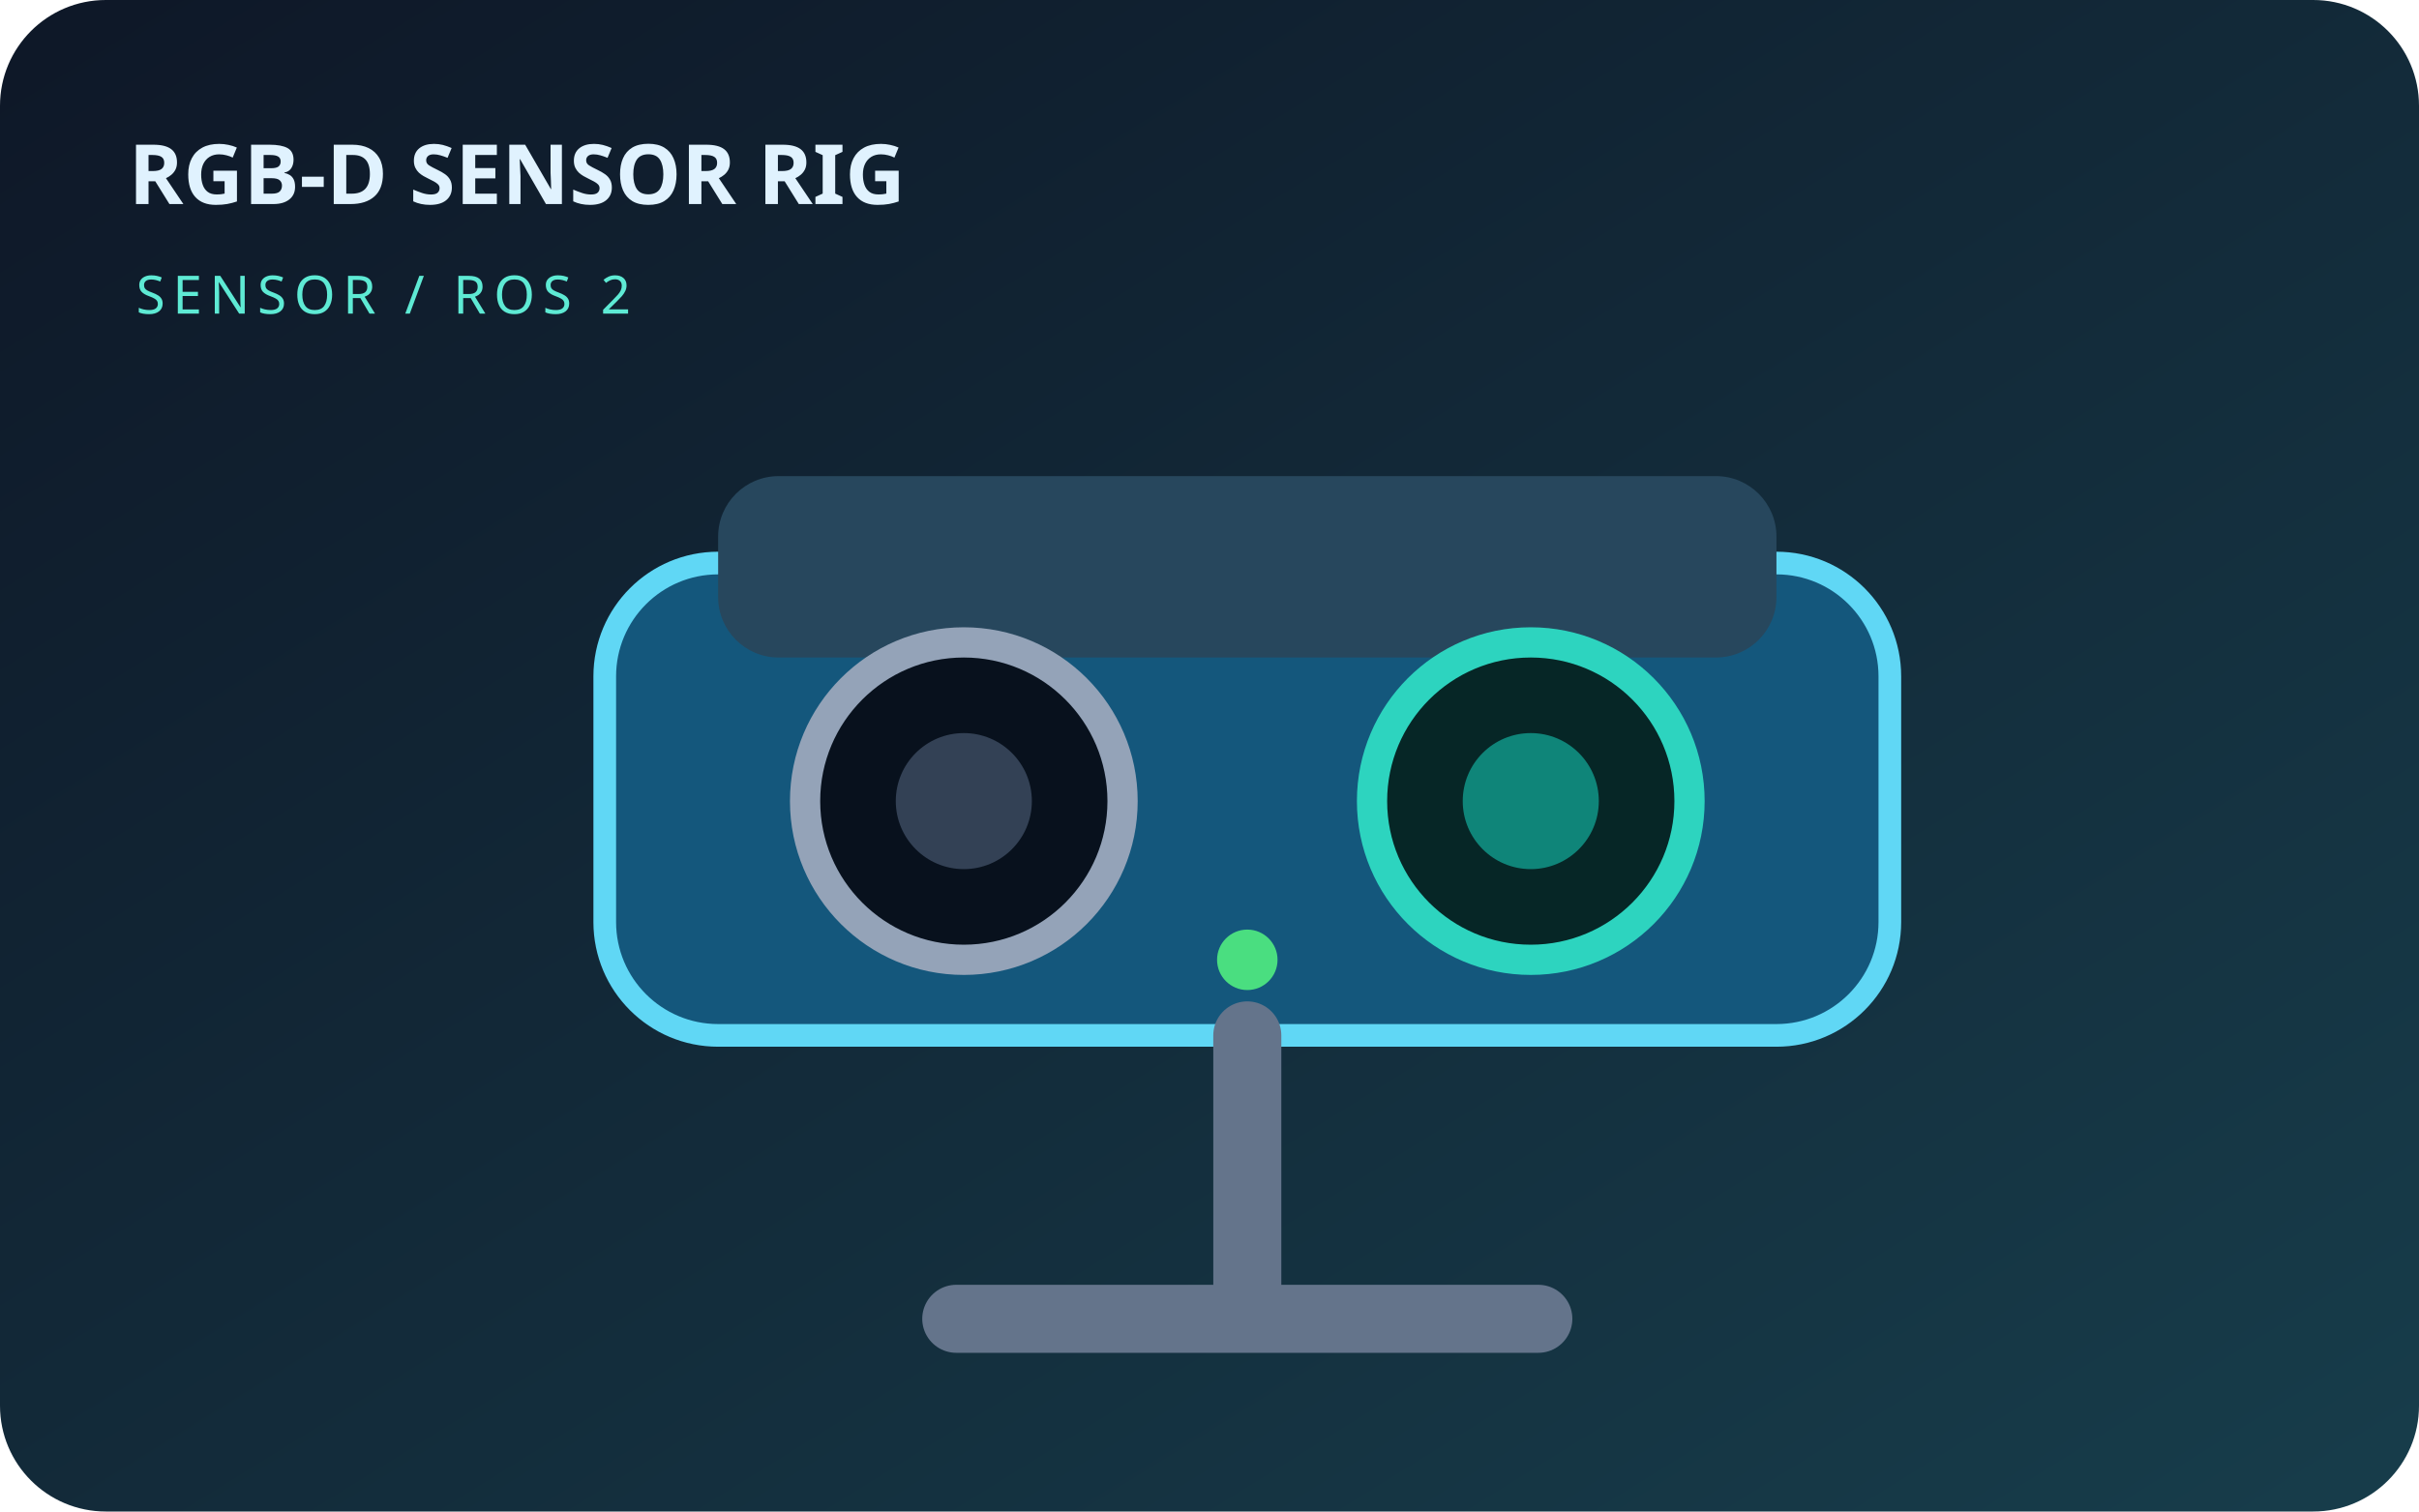
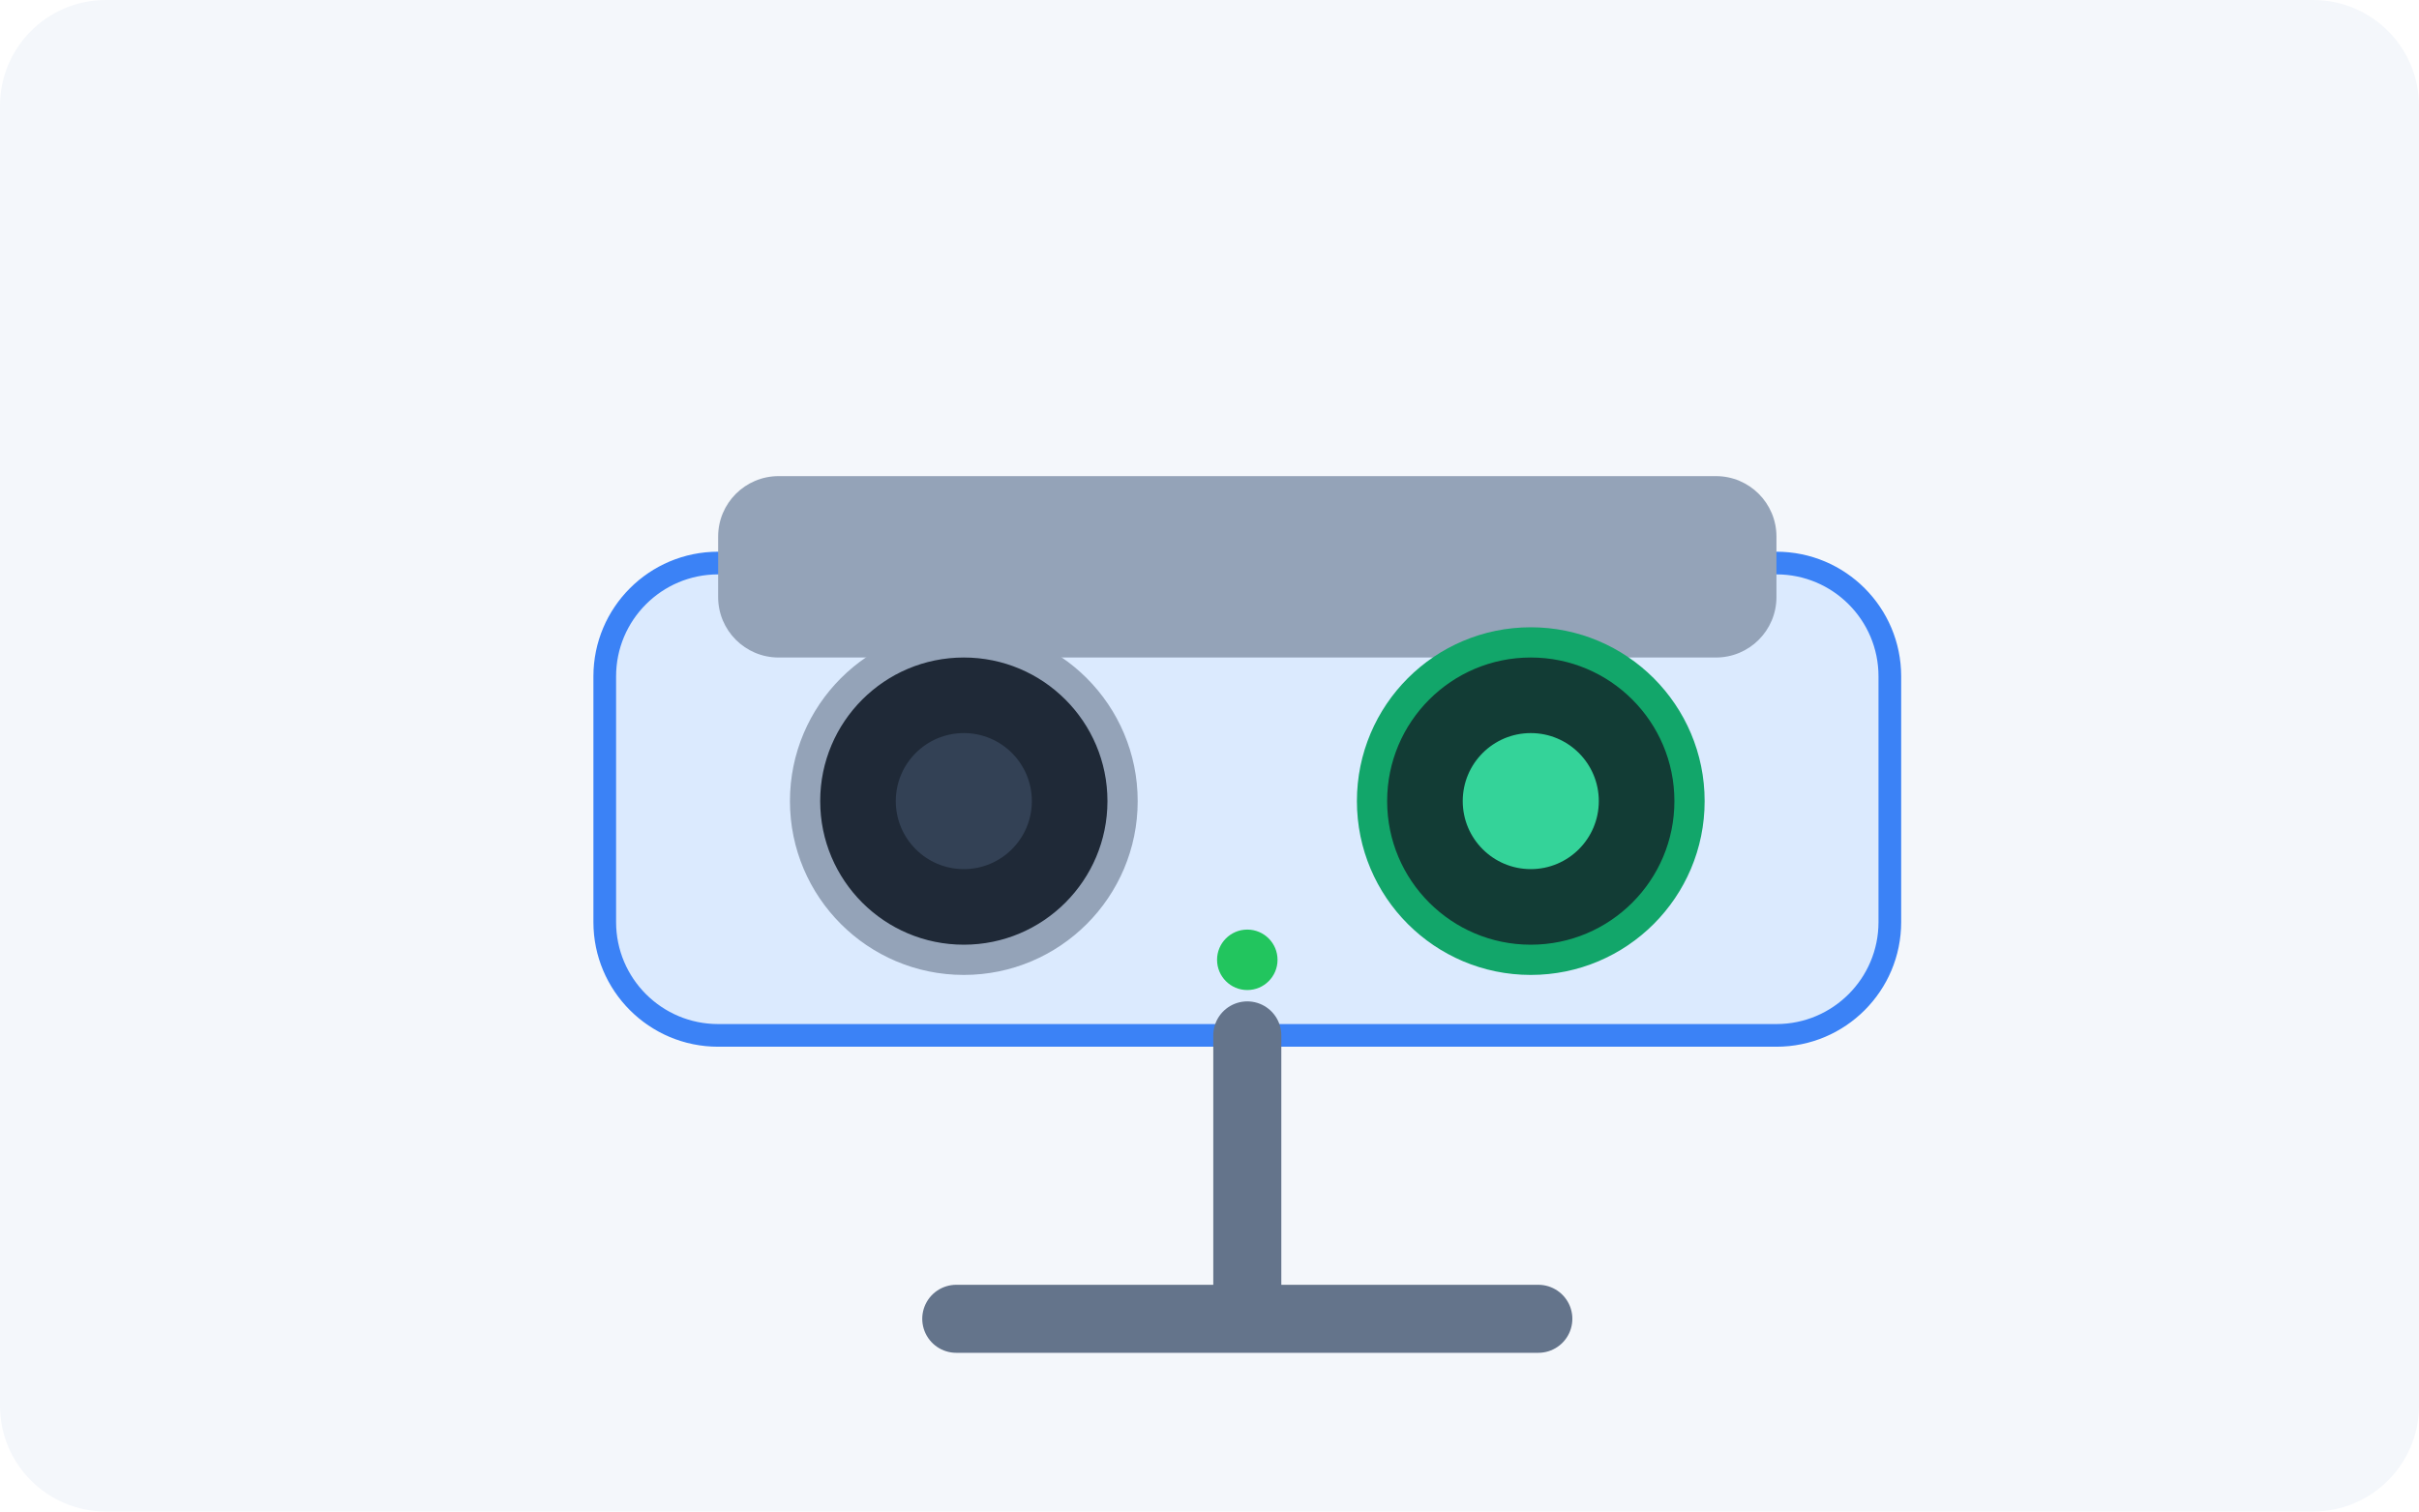
<svg xmlns="http://www.w3.org/2000/svg" viewBox="0 0 640 400" role="img" aria-label="RGB-D传感器缩略图">
-   <defs>
-     <linearGradient id="bg" x1="0" y1="0" x2="1" y2="1">
-       <stop stop-color="#0e1727" />
-       <stop offset="1" stop-color="#173d4b" />
-     </linearGradient>
-   </defs>
-   <rect width="640" height="400" rx="28" fill="url(#bg)" />
+   <rect width="640" height="400" rx="28" fill="#f4f7fb" />
  <g transform="translate(135 104)">
-     <rect x="25" y="45" width="340" height="125" rx="30" fill="#14577c" stroke="#60d7f5" stroke-width="6" />
-     <rect x="55" y="22" width="280" height="48" rx="16" fill="#27475d" />
-     <circle cx="120" cy="108" r="42" fill="#08111d" stroke="#94a3b8" stroke-width="8" />
+     <rect x="25" y="45" width="340" height="125" rx="30" fill="#dbeafe" stroke="#3b82f6" stroke-width="6" />
+     <rect x="55" y="22" width="280" height="48" rx="16" fill="#94a3b8" />
+     <circle cx="120" cy="108" r="42" fill="#1f2937" stroke="#94a3b8" stroke-width="8" />
    <circle cx="120" cy="108" r="18" fill="#334155" />
-     <circle cx="270" cy="108" r="42" fill="#062626" stroke="#2dd4bf" stroke-width="8" />
-     <circle cx="270" cy="108" r="18" fill="#14b8a6" opacity=".65" />
-     <circle cx="195" cy="150" r="8" fill="#4ade80" />
+     <circle cx="270" cy="108" r="42" fill="#123c35" stroke="#12a66a" stroke-width="8" />
+     <circle cx="270" cy="108" r="18" fill="#34d399" />
+     <circle cx="195" cy="150" r="8" fill="#22c55e" />
    <path d="M195 170v75M118 245h154" stroke="#64748b" stroke-width="18" stroke-linecap="round" />
  </g>
-   <text x="34" y="54" fill="#e0f2fe" font-family="system-ui,sans-serif" font-size="22" font-weight="650">RGB-D SENSOR RIG</text>
-   <text x="36" y="83" fill="#5eead4" font-family="system-ui,sans-serif" font-size="14" letter-spacing="2">SENSOR / ROS 2</text>
</svg>
